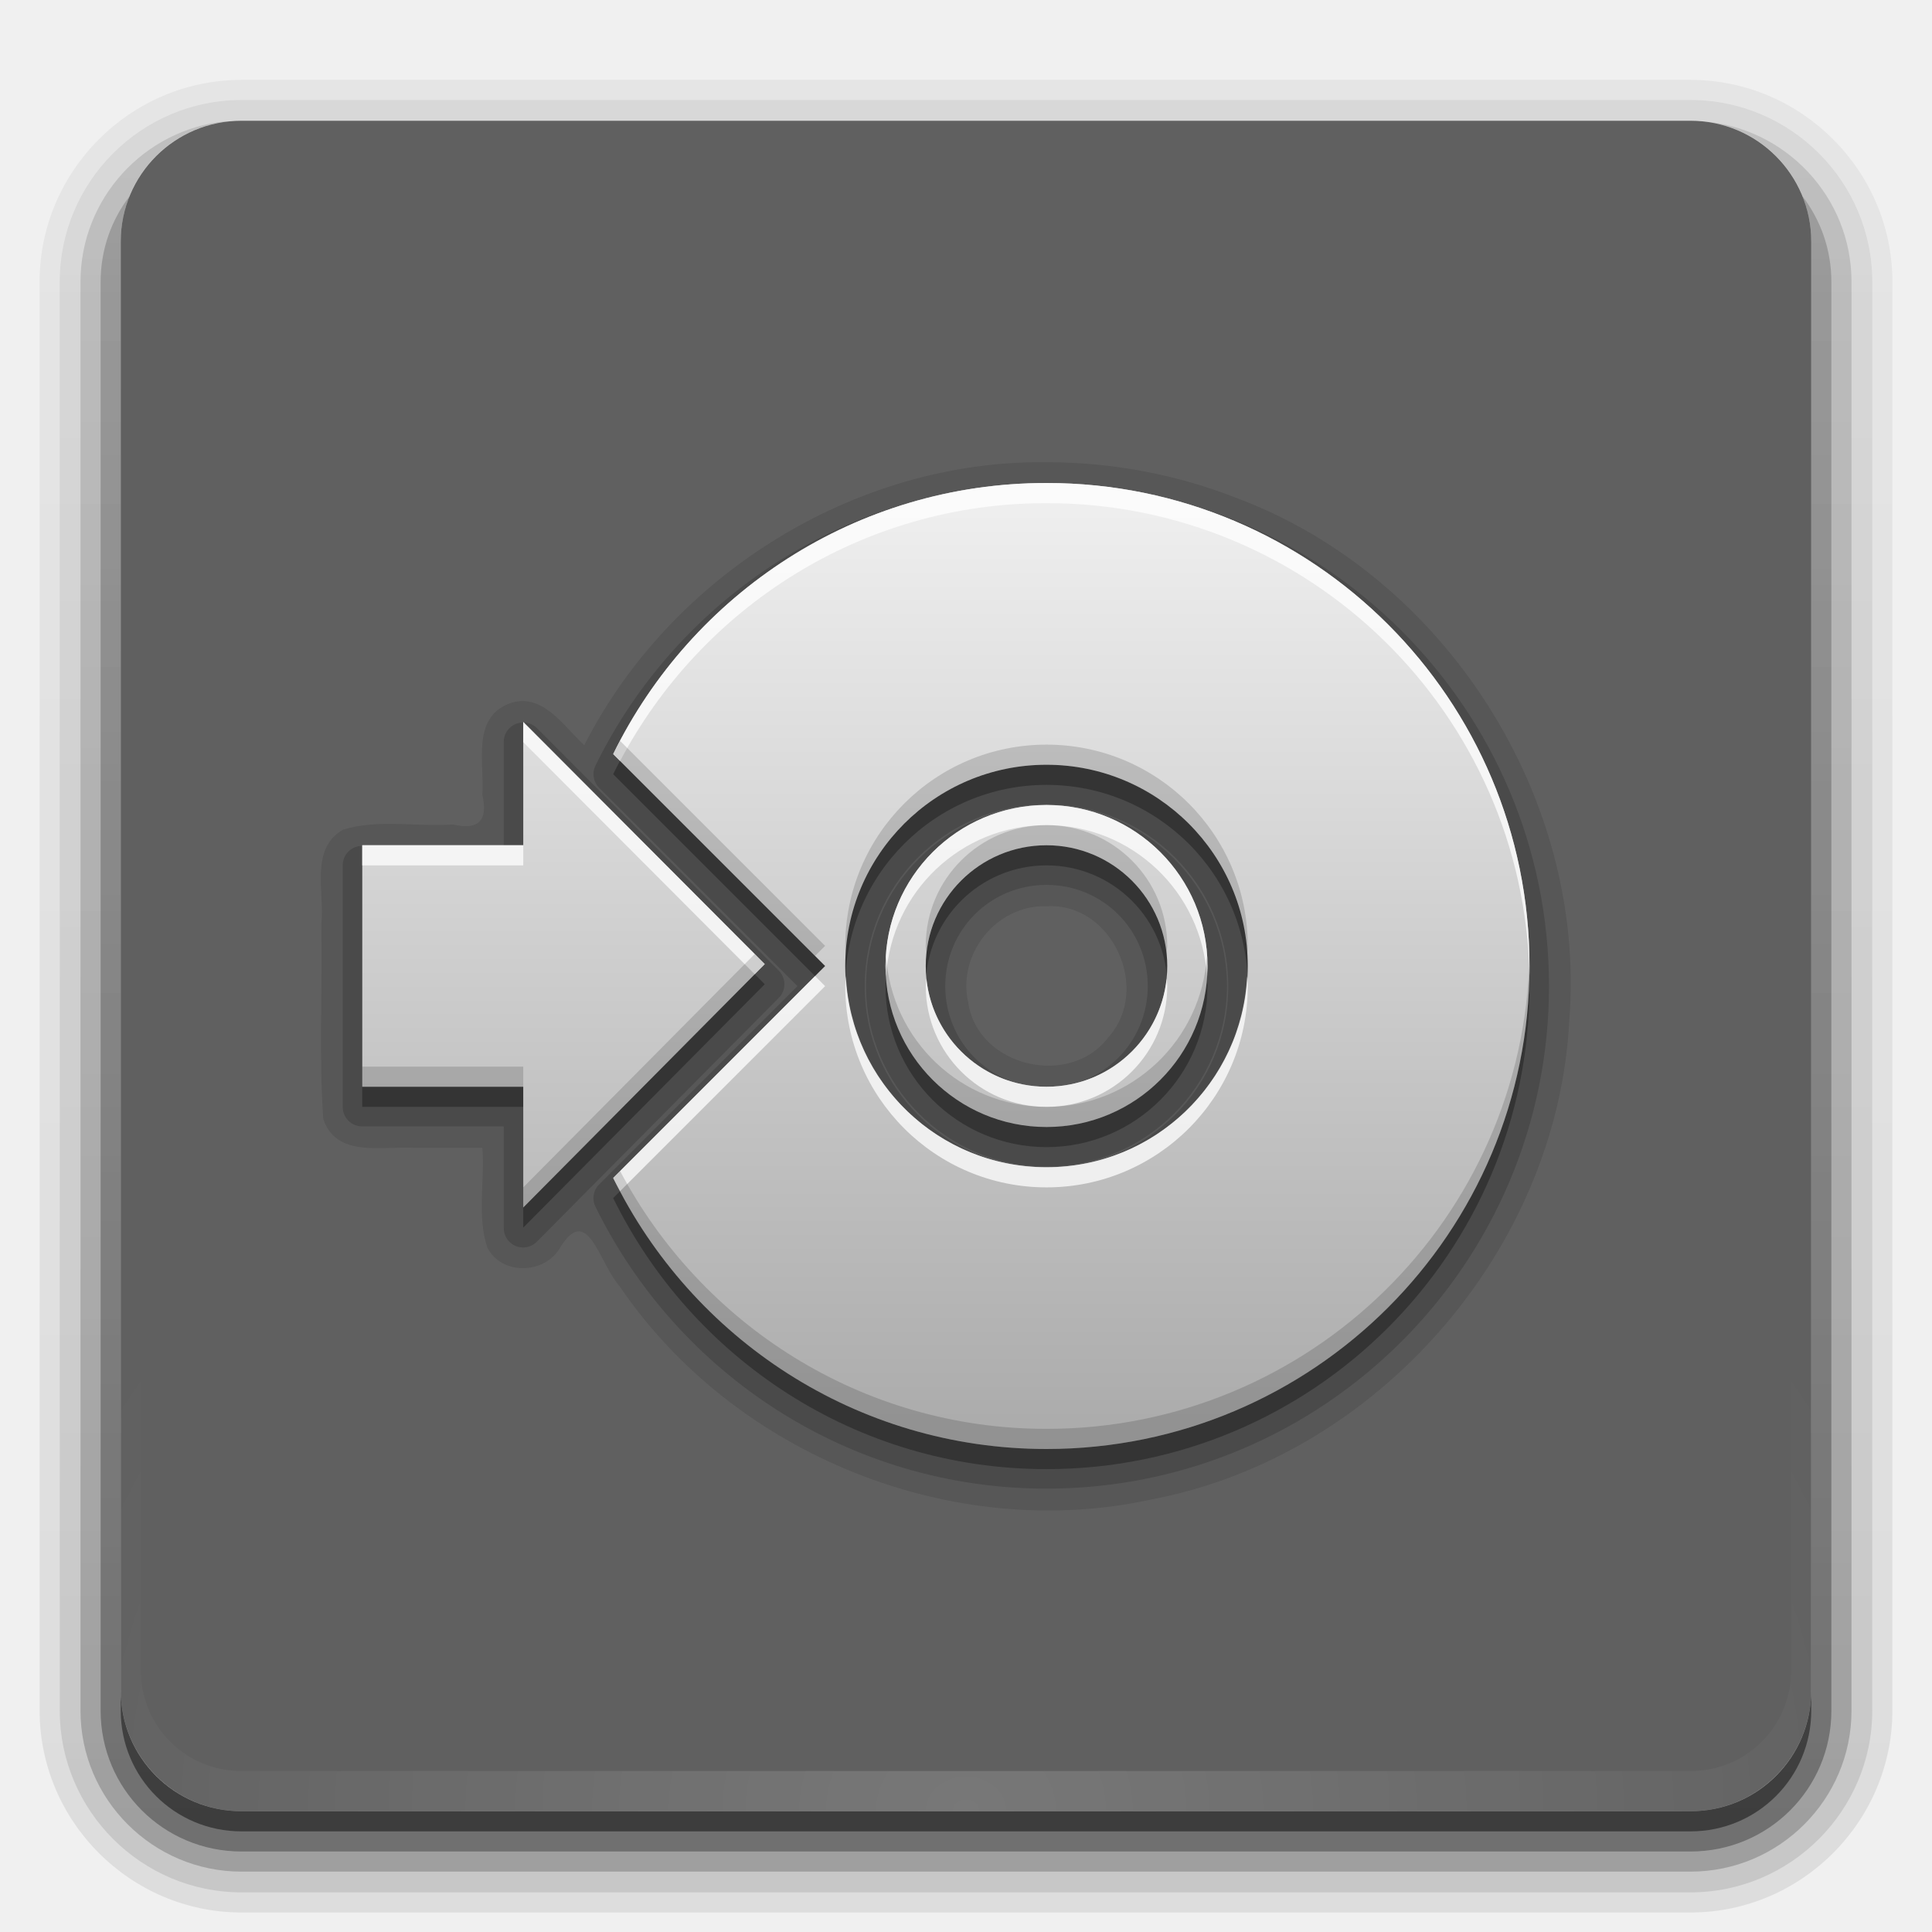
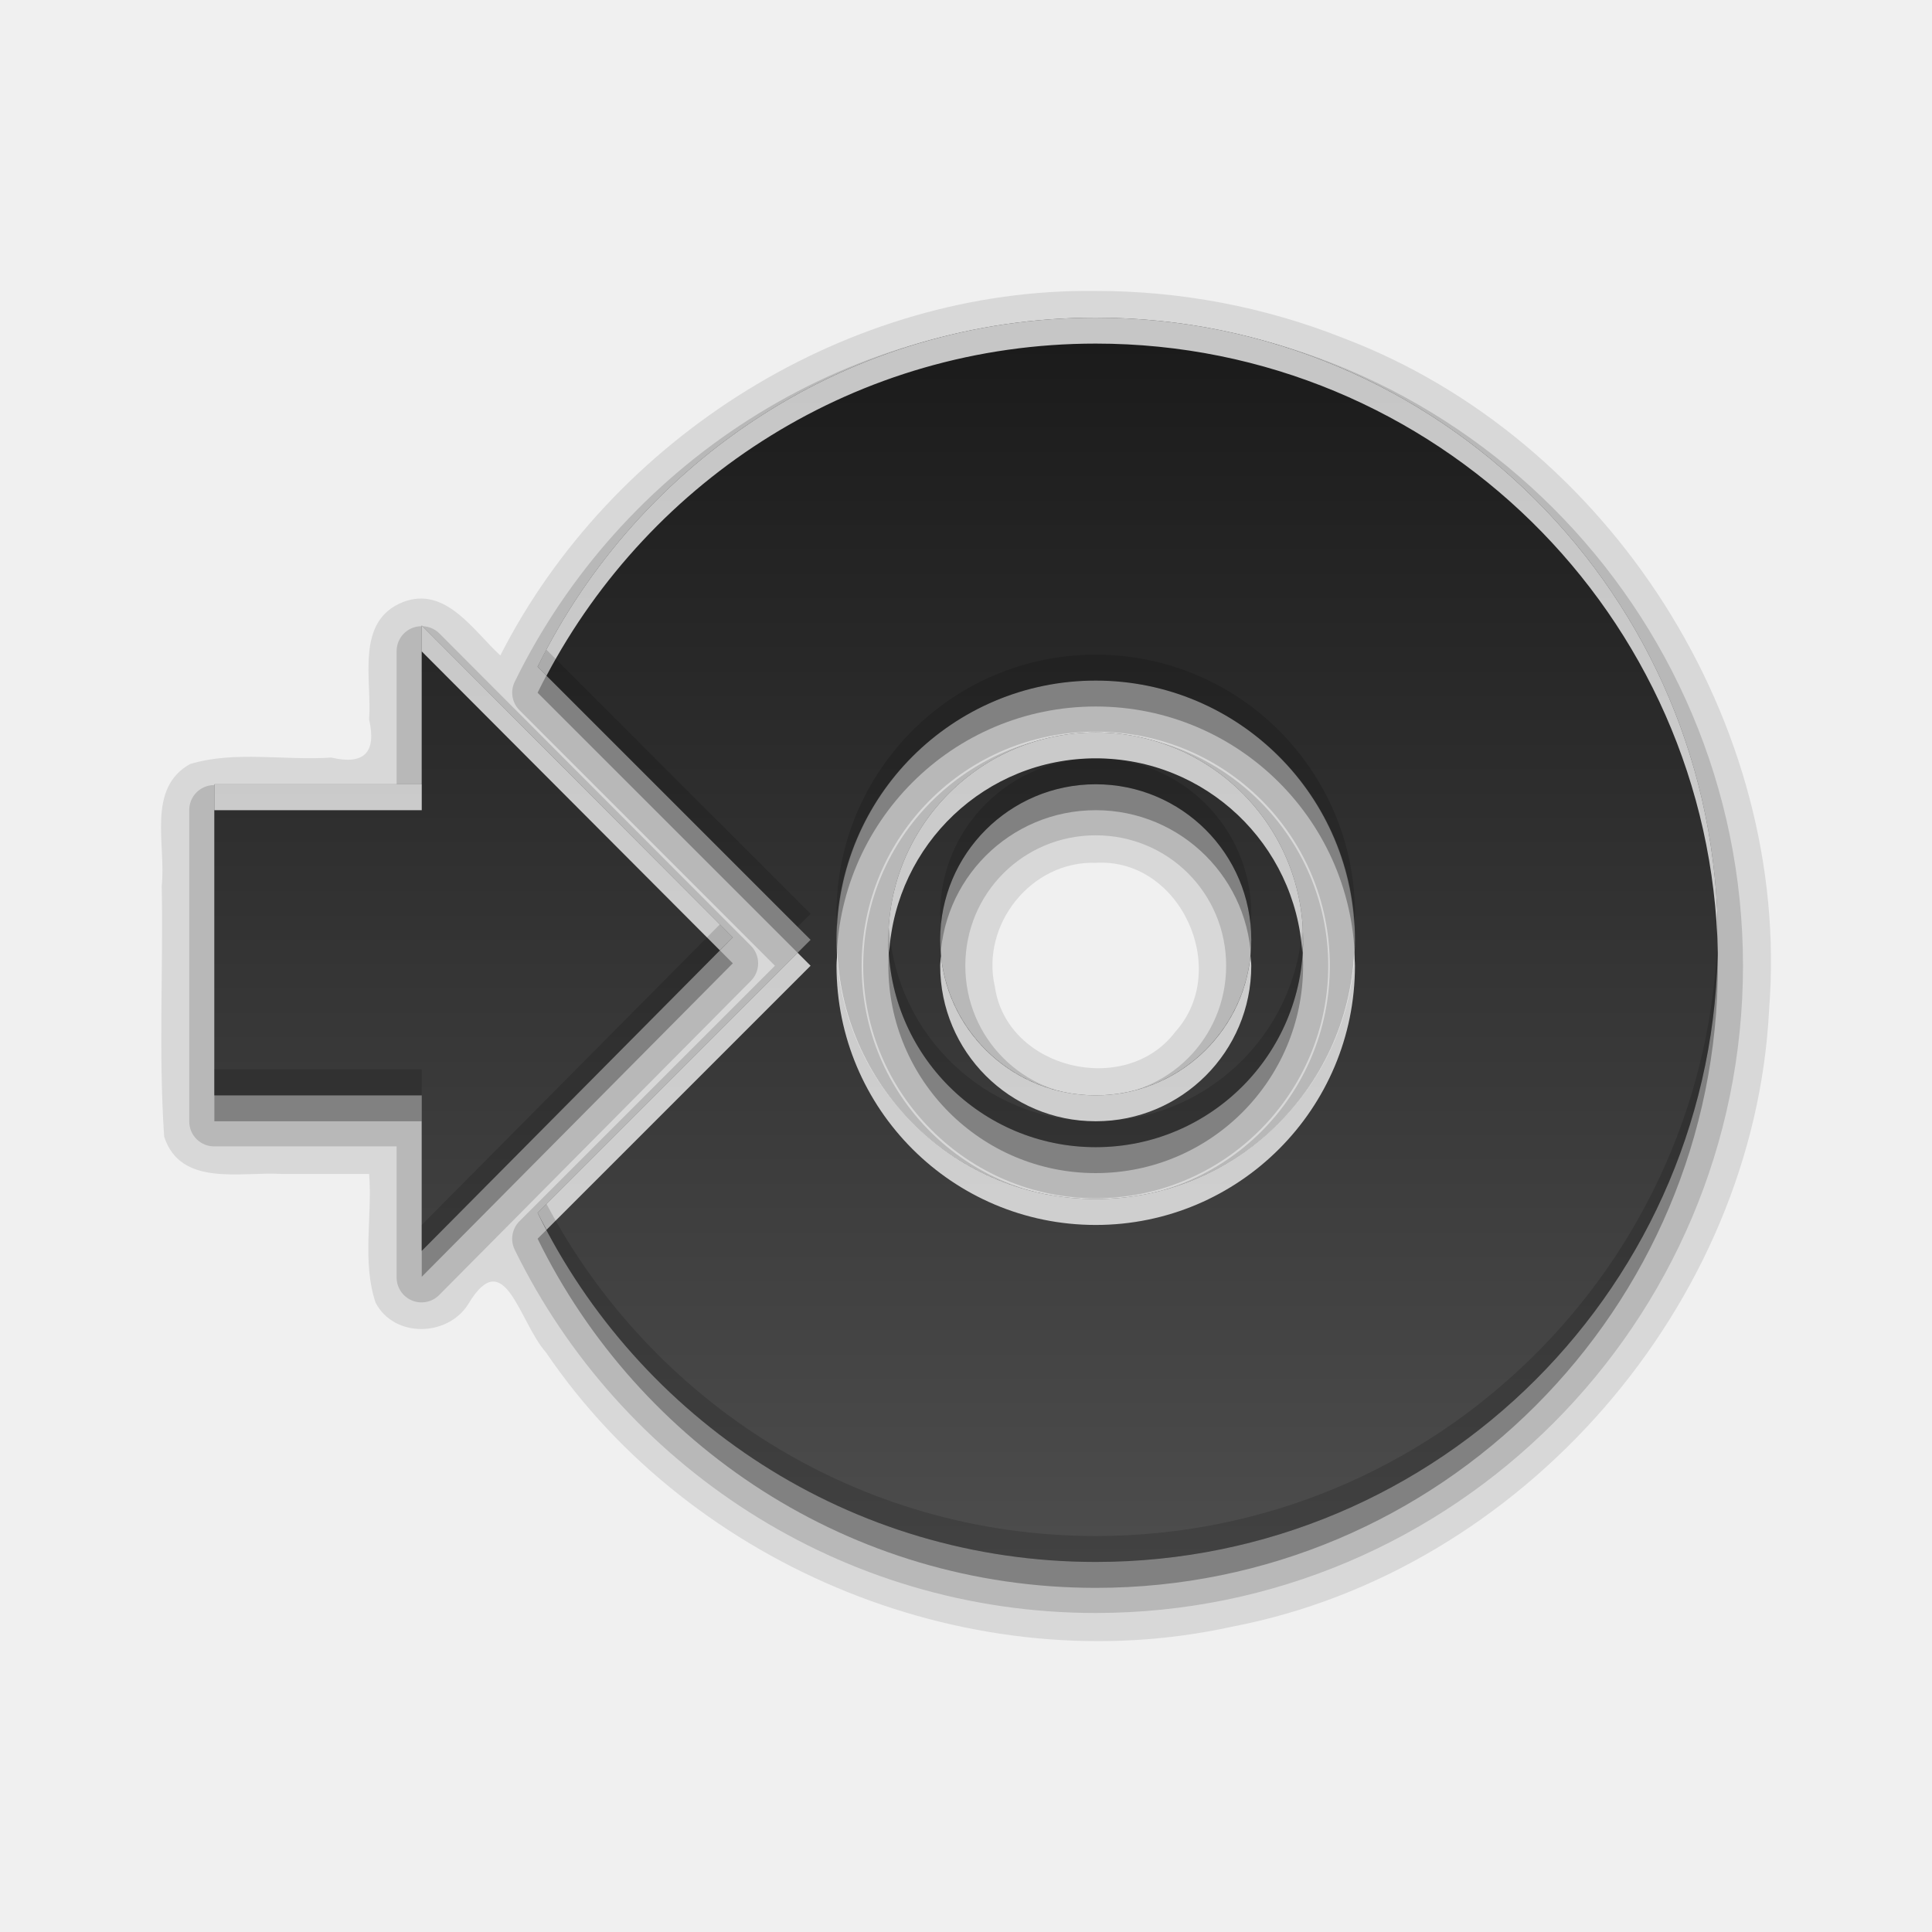
- <svg xmlns="http://www.w3.org/2000/svg" xmlns:xlink="http://www.w3.org/1999/xlink" display="inline" height="96" width="96">
-   <defs>
+ <svg xmlns="http://www.w3.org/2000/svg" xmlns:xlink="http://www.w3.org/1999/xlink" display="inline" height="96" width="96" id="svg2" version="1.1">
+   <defs id="defs4">
    <linearGradient id="linearGradient4081">
-       <stop stop-color="#aaaaaa" stop-opacity="1" />
-       <stop stop-color="#f0f0f0" stop-opacity="1" offset="1" />
+       <stop stop-color="#4d4d4d" stop-opacity="1" id="stop7" />
+       <stop stop-color="#1a1a1a" stop-opacity="1" offset="1" id="stop9" />
    </linearGradient>
    <linearGradient x2="0" xlink:href="#linearGradient4081" y1="72" y2="24" gradientUnits="userSpaceOnUse" id="linearGradient3796" gradientTransform="matrix(1 0 0 1 0 -80)" />
-     <linearGradient x2="0" xlink:href="#linearGradient4081" y1="72" y2="24" gradientUnits="userSpaceOnUse" id="linearGradient3856" gradientTransform="matrix(1 0 0 1 4 0)" />
+     <linearGradient x2="0" xlink:href="#linearGradient4081" y1="72" y2="24" gradientUnits="userSpaceOnUse" id="linearGradient3856" gradientTransform="translate(4,0)" />
    <linearGradient x2="0" y1="92.54" y2="7.02" gradientUnits="userSpaceOnUse" id="ButtonShadow-0" gradientTransform="matrix(1.0059 0 0 0.99417 100 0)">
-       <stop stop-color="#000000" stop-opacity="1" />
-       <stop stop-color="#000000" stop-opacity="0.588" offset="1" />
+       <stop stop-color="#000000" stop-opacity="1" id="stop14" />
+       <stop stop-color="#000000" stop-opacity="0.588" offset="1" id="stop16" />
    </linearGradient>
    <linearGradient x2="0" xlink:href="#ButtonShadow-0" y1="6.132" y2="90.24" gradientUnits="userSpaceOnUse" id="linearGradient3780" gradientTransform="matrix(1.02381 0 0 -1.0119 -1.143 98.07)" />
    <linearGradient x2="0" xlink:href="#ButtonShadow-0" y1="6.132" y2="90.24" gradientUnits="userSpaceOnUse" id="linearGradient3721-4" gradientTransform="matrix(1 0 0 -1 0 97)" />
    <radialGradient cy="90.17" r="42" gradientUnits="userSpaceOnUse" id="radialGradient3619-5" cx="48" gradientTransform="matrix(1.15731 0 0 0.99591 -7.551 0.197)">
-       <stop stop-color="#ffffff" stop-opacity="1" />
-       <stop stop-color="#ffffff" stop-opacity="0" offset="1" />
+       <stop stop-color="#ffffff" stop-opacity="1" id="stop21" />
+       <stop stop-color="#ffffff" stop-opacity="0" offset="1" id="stop23" />
    </radialGradient>
  </defs>
-   <path d="M 12,3.969 C 6.489,3.969 1.969,8.489 1.969,14 l 0,71 c 0,5.511 4.52,10.031 10.031,10.031 l 72,0 c 5.511,0 10.031,-4.52 10.031,-10.031 l 0,-71 C 94.031,8.489 89.511,3.969 84,3.969 l -72,0 z M 12,6 84,6 c 3.324,0 6,2.676 6,6 l 0,72 c 0,3.324 -2.676,6 -6,6 L 12,90 C 8.676,90 6,87.324 6,84 L 6,12 C 6,8.676 8.676,6 12,6 z" fill="url(#linearGradient3780)" fill-opacity="1" fill-rule="nonzero" stroke="none" opacity="0.08" />
-   <path d="M 12,4.969 C 7.028,4.969 2.969,9.028 2.969,14 l 0,71 c 0,4.972 4.06,9.031 9.031,9.031 l 72,0 c 4.972,0 9.031,-4.06 9.031,-9.031 l 0,-71 C 93.031,9.028 88.972,4.969 84,4.969 l -72,0 z M 12,6 84,6 c 3.324,0 6,2.676 6,6 l 0,72 c 0,3.324 -2.676,6 -6,6 L 12,90 C 8.676,90 6,87.324 6,84 L 6,12 C 6,8.676 8.676,6 12,6 z" fill="url(#linearGradient3780)" fill-opacity="1" fill-rule="nonzero" stroke="none" opacity="0.1" />
-   <path d="M 11.188,6.031 C 7.16,6.442 4,9.866 4,14 l 0,71 c 0,4.409 3.591,8 8,8 l 72,0 c 4.409,0 8,-3.591 8,-8 L 92,14 C 92,9.803 88.741,6.354 84.625,6.031 87.658,6.337 90,8.884 90,12 l 0,72 c 0,3.324 -2.676,6 -6,6 L 12,90 C 8.676,90 6,87.324 6,84 L 6,12 c 0,-3.116 2.342,-5.663 5.375,-5.969 -0.062,0.005 -0.126,-0.006 -0.188,0 z" fill="url(#linearGradient3780)" fill-opacity="1" fill-rule="nonzero" stroke="none" opacity="0.2" />
-   <path d="M 6.438,9.75 C 5.538,10.927 5,12.397 5,14 l 0,71 c 0,3.878 3.122,7 7,7 l 72,0 c 3.878,0 7,-3.122 7,-7 L 91,14 C 91,12.397 90.462,10.927 89.562,9.75 89.842,10.444 90,11.204 90,12 l 0,72 c 0,3.324 -2.676,6 -6,6 L 12,90 C 8.676,90 6,87.324 6,84 L 6,12 C 6,11.204 6.158,10.444 6.438,9.75 z" fill="url(#linearGradient3780)" fill-opacity="1" fill-rule="nonzero" stroke="none" opacity="0.3" />
-   <path d="m 6,84 0,1 c 0,3.324 2.676,6 6,6 l 72,0 c 3.324,0 6,-2.676 6,-6 l 0,-1 c 0,3.324 -2.676,6 -6,6 L 12,90 C 8.676,90 6,87.324 6,84 z" fill="url(#linearGradient3721-4)" fill-opacity="1" fill-rule="nonzero" stroke="none" opacity="0.45" />
-   <rect x="6" rx="6" y="6" fill="#000000" fill-opacity="1" fill-rule="nonzero" stroke="none" height="84" opacity="0.6" width="84" />
-   <path d="M 12,90 C 8.676,90 6,87.324 6,84 L 6,82 6,14 6,12 c 0,-0.335 0.041,-0.651 0.094,-0.969 0.049,-0.296 0.097,-0.597 0.188,-0.875 C 6.291,10.126 6.302,10.093 6.312,10.062 6.411,9.775 6.547,9.515 6.688,9.25 6.832,8.976 7.003,8.714 7.188,8.469 7.372,8.223 7.561,7.995 7.781,7.781 8.221,7.353 8.724,6.967 9.281,6.688 9.56,6.548 9.855,6.441 10.156,6.344 9.9,6.444 9.67,6.58 9.438,6.719 c -0.007,0.004 -0.024,-0.004 -0.031,0 -0.032,0.019 -0.062,0.043 -0.094,0.062 -0.12,0.077 -0.231,0.164 -0.344,0.25 -0.106,0.081 -0.213,0.161 -0.312,0.25 C 8.478,7.443 8.309,7.627 8.156,7.812 8.049,7.943 7.938,8.078 7.844,8.219 7.819,8.257 7.805,8.305 7.781,8.344 7.716,8.447 7.651,8.548 7.594,8.656 7.493,8.851 7.388,9.072 7.312,9.281 7.305,9.303 7.289,9.322 7.281,9.344 7.249,9.436 7.245,9.531 7.219,9.625 7.188,9.732 7.148,9.828 7.125,9.938 7.052,10.279 7,10.636 7,11 l 0,2 0,68 0,2 c 0,2.782 2.218,5 5,5 l 2,0 68,0 2,0 c 2.782,0 5,-2.218 5,-5 l 0,-2 0,-68 0,-2 C 89,10.636 88.948,10.279 88.875,9.938 88.831,9.731 88.787,9.54 88.719,9.344 88.711,9.322 88.695,9.303 88.688,9.281 88.625,9.108 88.549,8.914 88.469,8.75 88.427,8.667 88.39,8.58 88.344,8.5 88.289,8.403 88.217,8.312 88.156,8.219 88.062,8.078 87.951,7.943 87.844,7.812 87.701,7.638 87.541,7.466 87.375,7.312 87.364,7.302 87.355,7.291 87.344,7.281 87.205,7.156 87.059,7.047 86.906,6.938 86.804,6.864 86.702,6.784 86.594,6.719 c -0.007,-0.004 -0.024,0.004 -0.031,0 -0.232,-0.139 -0.463,-0.275 -0.719,-0.375 0.302,0.097 0.596,0.204 0.875,0.344 0.557,0.279 1.06,0.666 1.5,1.094 0.22,0.214 0.409,0.442 0.594,0.688 0.184,0.246 0.355,0.508 0.5,0.781 0.14,0.265 0.276,0.525 0.375,0.812 0.01,0.031 0.021,0.063 0.031,0.094 0.09,0.278 0.139,0.579 0.188,0.875 C 89.959,11.349 90,11.665 90,12 l 0,2 0,68 0,2 c 0,3.324 -2.676,6 -6,6 l -72,0 z" fill="url(#radialGradient3619-5)" fill-opacity="1" fill-rule="nonzero" stroke="none" opacity="0.15" />
-   <path d="m 52,22.969 c -9.508,-0.117 -18.674,5.622 -22.969,14.062 -1.036,-0.953 -2.11,-2.69 -3.75,-2.062 -1.86,0.734 -1.195,2.984 -1.312,4.53 0.29,1.267 -0.183,1.769 -1.458,1.47 -1.806,0.124 -3.712,-0.273 -5.448,0.25 -1.688,0.939 -0.919,3.13 -1.094,4.698 0.061,3.223 -0.124,6.466 0.094,9.677 0.635,1.955 2.965,1.343 4.53,1.438 1.125,0 2.251,0 3.377,0 0.129,1.647 -0.281,3.387 0.25,4.969 0.719,1.367 2.77,1.315 3.566,0.066 1.414,-2.378 1.959,0.666 3.004,1.847 5.686,8.378 16.548,12.763 26.448,10.588 C 68.456,72.365 77.421,62.076 77.978,50.668 78.838,39.679 71.843,28.684 61.531,24.779 58.506,23.58 55.253,22.966 52,22.969 z m 0,22.062 c 3.26,-0.2 5.226,4.118 3.076,6.511 -1.913,2.544 -6.504,1.46 -6.966,-1.73 C 47.554,47.413 49.519,44.945 52,45.031 z" fill="#000000" fill-opacity="1" stroke="none" opacity="0.1" />
-   <path d="m 52,24.031 c -9.842,0 -18.346,5.716 -22.406,14 a 0.96,0.96 0 0 0 0.188,1.125 L 39.625,49 29.781,58.844 a 0.96,0.96 0 0 0 -0.188,1.125 c 4.06,8.284 12.565,14 22.406,14 C 65.774,73.969 76.969,62.774 76.969,49 76.969,35.226 65.774,24.031 52,24.031 z m -26.094,11.875 a 0.96,0.96 0 0 0 -0.875,0.969 l 0,5.156 -7.031,0 A 0.96,0.96 0 0 0 17.031,43 l 0,12 A 0.96,0.96 0 0 0 18,55.969 l 7.031,0 0,5.031 a 0.96,0.96 0 0 0 1.656,0.688 l 12,-12.094 a 0.96,0.96 0 0 0 0,-1.375 l -12,-12.031 A 0.96,0.96 0 0 0 25.906,35.906 z M 52,39.969 c 5.004,0 9.031,4.027 9.031,9.031 0,5.004 -4.027,9.031 -9.031,9.031 -5.004,0 -9.031,-4.027 -9.031,-9.031 0,-5.004 4.027,-9.031 9.031,-9.031 z m 0,0.062 c -4.937,0 -8.969,4.032 -8.969,8.969 0,4.937 4.032,8.969 8.969,8.969 4.937,0 8.969,-4.032 8.969,-8.969 0,-4.937 -4.032,-8.969 -8.969,-8.969 z m 0,3.938 c 2.795,0 5.031,2.236 5.031,5.031 0,2.795 -2.236,5.031 -5.031,5.031 -2.795,0 -5.031,-2.236 -5.031,-5.031 0,-2.795 2.236,-5.031 5.031,-5.031 z" fill="#000000" fill-opacity="1" stroke="none" opacity="0.15" />
-   <path d="M 52,25 C 42.53,25 34.373,30.503 30.469,38.469 L 41,49 30.469,59.531 C 34.373,67.497 42.53,73 52,73 65.255,73 76,62.255 76,49 76,35.745 65.255,25 52,25 z M 26,36.875 26,43 l -8,0 0,12 8,0 0,6 L 38,48.906 26,36.875 z M 52,39 c 5.523,0 10,4.477 10,10 0,5.523 -4.477,10 -10,10 -5.523,0 -10,-4.477 -10,-10 0,-5.523 4.477,-10 10,-10 z m 0,2 c -4.418,0 -8,3.582 -8,8 0,4.418 3.582,8 8,8 4.418,0 8,-3.582 8,-8 0,-4.418 -3.582,-8 -8,-8 z m 0,2 c 3.314,0 6,2.686 6,6 0,3.314 -2.686,6 -6,6 -3.314,0 -6,-2.686 -6,-6 0,-3.314 2.686,-6 6,-6 z" fill="#000000" fill-opacity="1" stroke="none" opacity="0.3" />
-   <path d="M 52,24 C 42.53,24 34.373,29.503 30.469,37.469 L 41,48 30.469,58.531 C 34.373,66.497 42.53,72 52,72 65.255,72 76,61.255 76,48 76,34.745 65.255,24 52,24 z M 26,35.875 26,42 l -8,0 0,12 8,0 0,6 L 38,47.906 26,35.875 z M 52,38 c 5.523,0 10,4.477 10,10 0,5.523 -4.477,10 -10,10 -5.523,0 -10,-4.477 -10,-10 0,-5.523 4.477,-10 10,-10 z m 0,2 c -4.418,0 -8,3.582 -8,8 0,4.418 3.582,8 8,8 4.418,0 8,-3.582 8,-8 0,-4.418 -3.582,-8 -8,-8 z m 0,2 c 3.314,0 6,2.686 6,6 0,3.314 -2.686,6 -6,6 -3.314,0 -6,-2.686 -6,-6 0,-3.314 2.686,-6 6,-6 z" fill="url(#linearGradient3856)" fill-opacity="1" stroke="none" />
-   <path d="m 48,-56 c -13.255,0 -24,10.745 -24,24 0,13.255 10.745,24 24,24 13.255,0 24,-10.745 24,-24 0,-13.255 -10.745,-24 -24,-24 z m 0,14 c 5.523,0 10,4.477 10,10 0,5.523 -4.477,10 -10,10 -5.523,0 -10,-4.477 -10,-10 0,-5.523 4.477,-10 10,-10 z m 0,2 c -4.418,0 -8,3.582 -8,8 0,4.418 3.582,8 8,8 4.418,0 8,-3.582 8,-8 0,-4.418 -3.582,-8 -8,-8 z m 0,2 c 3.314,0 6,2.686 6,6 0,3.314 -2.686,6 -6,6 -3.314,0 -6,-2.686 -6,-6 0,-3.314 2.686,-6 6,-6 z" fill="url(#linearGradient3796)" fill-opacity="1" stroke="none" />
-   <path d="M 52,24 C 42.53,24 34.373,29.503 30.469,37.469 L 30.812,37.812 C 34.836,30.204 42.794,25 52,25 65.089,25 75.736,35.474 76,48.5 76.003,48.335 76,48.166 76,48 76,34.745 65.255,24 52,24 z m -26,11.875 0,1 11.5,11.531 0.5,-0.5 L 26,35.875 z M 52,40 c -4.418,0 -8,3.582 -8,8 0,0.17 0.021,0.333 0.031,0.5 C 44.292,44.318 47.752,41 52,41 c 4.248,0 7.708,3.318 7.969,7.5 C 59.979,48.333 60,48.17 60,48 60,43.582 56.418,40 52,40 z m -34,2 0,1 8,0 0,-1 -8,0 z m 22.5,6.5 -10.031,10.031 c 0.109,0.222 0.229,0.438 0.344,0.656 L 41,49 40.5,48.5 z m 1.531,0 C 42.023,48.665 42,48.833 42,49 c 0,5.523 4.477,10 10,10 5.523,0 10,-4.477 10,-10 0,-0.167 -0.023,-0.335 -0.031,-0.5 C 61.709,53.791 57.355,58 52,58 46.645,58 42.291,53.791 42.031,48.5 z m 4,0.125 C 46.024,48.748 46,48.876 46,49 c 0,3.314 2.686,6 6,6 3.314,0 6,-2.686 6,-6 0,-0.124 -0.024,-0.252 -0.031,-0.375 C 57.661,51.651 55.107,54 52,54 48.893,54 46.339,51.651 46.031,48.625 z" fill="#ffffff" fill-opacity="1" stroke="none" opacity="0.75" />
-   <path d="m 30.812,36.812 c -0.115,0.218 -0.235,0.435 -0.344,0.656 L 40.5,47.5 41,47 30.812,36.812 z M 52,37 c -5.523,0 -10,4.477 -10,10 0,0.167 0.023,0.335 0.031,0.5 C 42.291,42.209 46.645,38 52,38 c 5.355,0 9.709,4.209 9.969,9.5 C 61.977,47.335 62,47.167 62,47 62,41.477 57.523,37 52,37 z m 0,4 c -3.314,0 -6,2.686 -6,6 0,0.124 0.024,0.252 0.031,0.375 C 46.339,44.349 48.893,42 52,42 c 3.107,0 5.661,2.349 5.969,5.375 C 57.976,47.252 58,47.124 58,47 58,43.686 55.314,41 52,41 z M 37.5,47.406 26,59 l 0,1 12,-12.094 -0.5,-0.5 z M 44.031,47.5 C 44.021,47.667 44,47.83 44,48 c 0,4.418 3.582,8 8,8 4.418,0 8,-3.582 8,-8 0,-0.17 -0.021,-0.333 -0.031,-0.5 C 59.708,51.682 56.248,55 52,55 47.752,55 44.292,51.682 44.031,47.5 z M 76,47.5 C 75.736,60.526 65.089,71 52,71 42.794,71 34.836,65.796 30.812,58.188 l -0.344,0.344 C 34.373,66.497 42.53,72 52,72 65.255,72 76,61.255 76,48 c 0,-0.166 0.003,-0.335 0,-0.5 z m -58,5.5 0,1 8,0 0,-1 -8,0 z" fill="#000000" fill-opacity="1" stroke="none" opacity="0.15" />
+   <g id="g3440" transform="matrix(1.288068,0,0,1.288068,-12.53329,-15.12879)">
+     <path id="path39" d="m 52,22.969 c -9.508,-0.117 -18.674,5.622 -22.969,14.062 -1.036,-0.953 -2.11,-2.69 -3.75,-2.062 -1.86,0.734 -1.195,2.984 -1.312,4.53 0.29,1.267 -0.183,1.769 -1.458,1.47 -1.806,0.124 -3.712,-0.273 -5.448,0.25 -1.688,0.939 -0.919,3.13 -1.094,4.698 0.061,3.223 -0.124,6.466 0.094,9.677 0.635,1.955 2.965,1.343 4.53,1.438 1.125,0 2.251,0 3.377,0 0.129,1.647 -0.281,3.387 0.25,4.969 0.719,1.367 2.77,1.315 3.566,0.066 1.414,-2.378 1.959,0.666 3.004,1.847 5.686,8.378 16.548,12.763 26.448,10.588 C 68.456,72.365 77.421,62.076 77.978,50.668 78.838,39.679 71.843,28.684 61.531,24.779 58.506,23.58 55.253,22.966 52,22.969 Z m 0,22.062 c 3.26,-0.2 5.226,4.118 3.076,6.511 -1.913,2.544 -6.504,1.46 -6.966,-1.73 C 47.554,47.413 49.519,44.945 52,45.031 Z" style="opacity:0.1;fill:black;fill-opacity:1;stroke:none" />
+     <path id="path41" d="m 52,24.031 c -9.842,0 -18.346,5.716 -22.406,14 a 0.96,0.96 0 0 0 0.188,1.125 L 39.625,49 29.781,58.844 a 0.96,0.96 0 0 0 -0.188,1.125 c 4.06,8.284 12.565,14 22.406,14 C 65.774,73.969 76.969,62.774 76.969,49 76.969,35.226 65.774,24.031 52,24.031 Z m -26.094,11.875 a 0.96,0.96 0 0 0 -0.875,0.969 l 0,5.156 -7.031,0 A 0.96,0.96 0 0 0 17.031,43 l 0,12 A 0.96,0.96 0 0 0 18,55.969 l 7.031,0 0,5.031 a 0.96,0.96 0 0 0 1.656,0.688 l 12,-12.094 a 0.96,0.96 0 0 0 0,-1.375 l -12,-12.031 A 0.96,0.96 0 0 0 25.906,35.906 Z M 52,39.969 c 5.004,0 9.031,4.027 9.031,9.031 0,5.004 -4.027,9.031 -9.031,9.031 -5.004,0 -9.031,-4.027 -9.031,-9.031 0,-5.004 4.027,-9.031 9.031,-9.031 z m 0,0.062 c -4.937,0 -8.969,4.032 -8.969,8.969 0,4.937 4.032,8.969 8.969,8.969 4.937,0 8.969,-4.032 8.969,-8.969 0,-4.937 -4.032,-8.969 -8.969,-8.969 z m 0,3.938 c 2.795,0 5.031,2.236 5.031,5.031 0,2.795 -2.236,5.031 -5.031,5.031 -2.795,0 -5.031,-2.236 -5.031,-5.031 0,-2.795 2.236,-5.031 5.031,-5.031 z" style="opacity:0.15;fill:black;fill-opacity:1;stroke:none" />
+     <path id="path43" d="M 52,25 C 42.53,25 34.373,30.503 30.469,38.469 L 41,49 30.469,59.531 C 34.373,67.497 42.53,73 52,73 65.255,73 76,62.255 76,49 76,35.745 65.255,25 52,25 Z M 26,36.875 26,43 l -8,0 0,12 8,0 0,6 L 38,48.906 26,36.875 Z M 52,39 c 5.523,0 10,4.477 10,10 0,5.523 -4.477,10 -10,10 -5.523,0 -10,-4.477 -10,-10 0,-5.523 4.477,-10 10,-10 z m 0,2 c -4.418,0 -8,3.582 -8,8 0,4.418 3.582,8 8,8 4.418,0 8,-3.582 8,-8 0,-4.418 -3.582,-8 -8,-8 z m 0,2 c 3.314,0 6,2.686 6,6 0,3.314 -2.686,6 -6,6 -3.314,0 -6,-2.686 -6,-6 0,-3.314 2.686,-6 6,-6 z" style="opacity:0.3;fill:black;fill-opacity:1;stroke:none" />
+     <path id="path45" d="M 52,24 C 42.53,24 34.373,29.503 30.469,37.469 L 41,48 30.469,58.531 C 34.373,66.497 42.53,72 52,72 65.255,72 76,61.255 76,48 76,34.745 65.255,24 52,24 Z M 26,35.875 26,42 l -8,0 0,12 8,0 0,6 L 38,47.906 26,35.875 Z M 52,38 c 5.523,0 10,4.477 10,10 0,5.523 -4.477,10 -10,10 -5.523,0 -10,-4.477 -10,-10 0,-5.523 4.477,-10 10,-10 z m 0,2 c -4.418,0 -8,3.582 -8,8 0,4.418 3.582,8 8,8 4.418,0 8,-3.582 8,-8 0,-4.418 -3.582,-8 -8,-8 z m 0,2 c 3.314,0 6,2.686 6,6 0,3.314 -2.686,6 -6,6 -3.314,0 -6,-2.686 -6,-6 0,-3.314 2.686,-6 6,-6 z" style="fill:url(#linearGradient3856);fill-opacity:1;stroke:none" />
+     <path id="path49" d="M 52,24 C 42.53,24 34.373,29.503 30.469,37.469 L 30.812,37.812 C 34.836,30.204 42.794,25 52,25 65.089,25 75.736,35.474 76,48.5 76.003,48.335 76,48.166 76,48 76,34.745 65.255,24 52,24 Z m -26,11.875 0,1 11.5,11.531 0.5,-0.5 L 26,35.875 Z M 52,40 c -4.418,0 -8,3.582 -8,8 0,0.17 0.021,0.333 0.031,0.5 C 44.292,44.318 47.752,41 52,41 c 4.248,0 7.708,3.318 7.969,7.5 C 59.979,48.333 60,48.17 60,48 60,43.582 56.418,40 52,40 Z m -34,2 0,1 8,0 0,-1 -8,0 z m 22.5,6.5 -10.031,10.031 c 0.109,0.222 0.229,0.438 0.344,0.656 L 41,49 40.5,48.5 Z m 1.531,0 C 42.023,48.665 42,48.833 42,49 c 0,5.523 4.477,10 10,10 5.523,0 10,-4.477 10,-10 0,-0.167 -0.023,-0.335 -0.031,-0.5 C 61.709,53.791 57.355,58 52,58 46.645,58 42.291,53.791 42.031,48.5 Z m 4,0.125 C 46.024,48.748 46,48.876 46,49 c 0,3.314 2.686,6 6,6 3.314,0 6,-2.686 6,-6 0,-0.124 -0.024,-0.252 -0.031,-0.375 C 57.661,51.651 55.107,54 52,54 48.893,54 46.339,51.651 46.031,48.625 Z" style="opacity:0.75;fill:white;fill-opacity:1;stroke:none" />
+     <path id="path51" d="m 30.812,36.812 c -0.115,0.218 -0.235,0.435 -0.344,0.656 L 40.5,47.5 41,47 30.812,36.812 Z M 52,37 c -5.523,0 -10,4.477 -10,10 0,0.167 0.023,0.335 0.031,0.5 C 42.291,42.209 46.645,38 52,38 c 5.355,0 9.709,4.209 9.969,9.5 C 61.977,47.335 62,47.167 62,47 62,41.477 57.523,37 52,37 Z m 0,4 c -3.314,0 -6,2.686 -6,6 0,0.124 0.024,0.252 0.031,0.375 C 46.339,44.349 48.893,42 52,42 c 3.107,0 5.661,2.349 5.969,5.375 C 57.976,47.252 58,47.124 58,47 58,43.686 55.314,41 52,41 Z M 37.5,47.406 26,59 l 0,1 12,-12.094 -0.5,-0.5 z M 44.031,47.5 C 44.021,47.667 44,47.83 44,48 c 0,4.418 3.582,8 8,8 4.418,0 8,-3.582 8,-8 0,-0.17 -0.021,-0.333 -0.031,-0.5 C 59.708,51.682 56.248,55 52,55 47.752,55 44.292,51.682 44.031,47.5 Z M 76,47.5 C 75.736,60.526 65.089,71 52,71 42.794,71 34.836,65.796 30.812,58.188 l -0.344,0.344 C 34.373,66.497 42.53,72 52,72 65.255,72 76,61.255 76,48 c 0,-0.166 0.003,-0.335 0,-0.5 z m -58,5.5 0,1 8,0 0,-1 -8,0 z" style="opacity:0.15;fill:black;fill-opacity:1;stroke:none" />
+   </g>
</svg>
